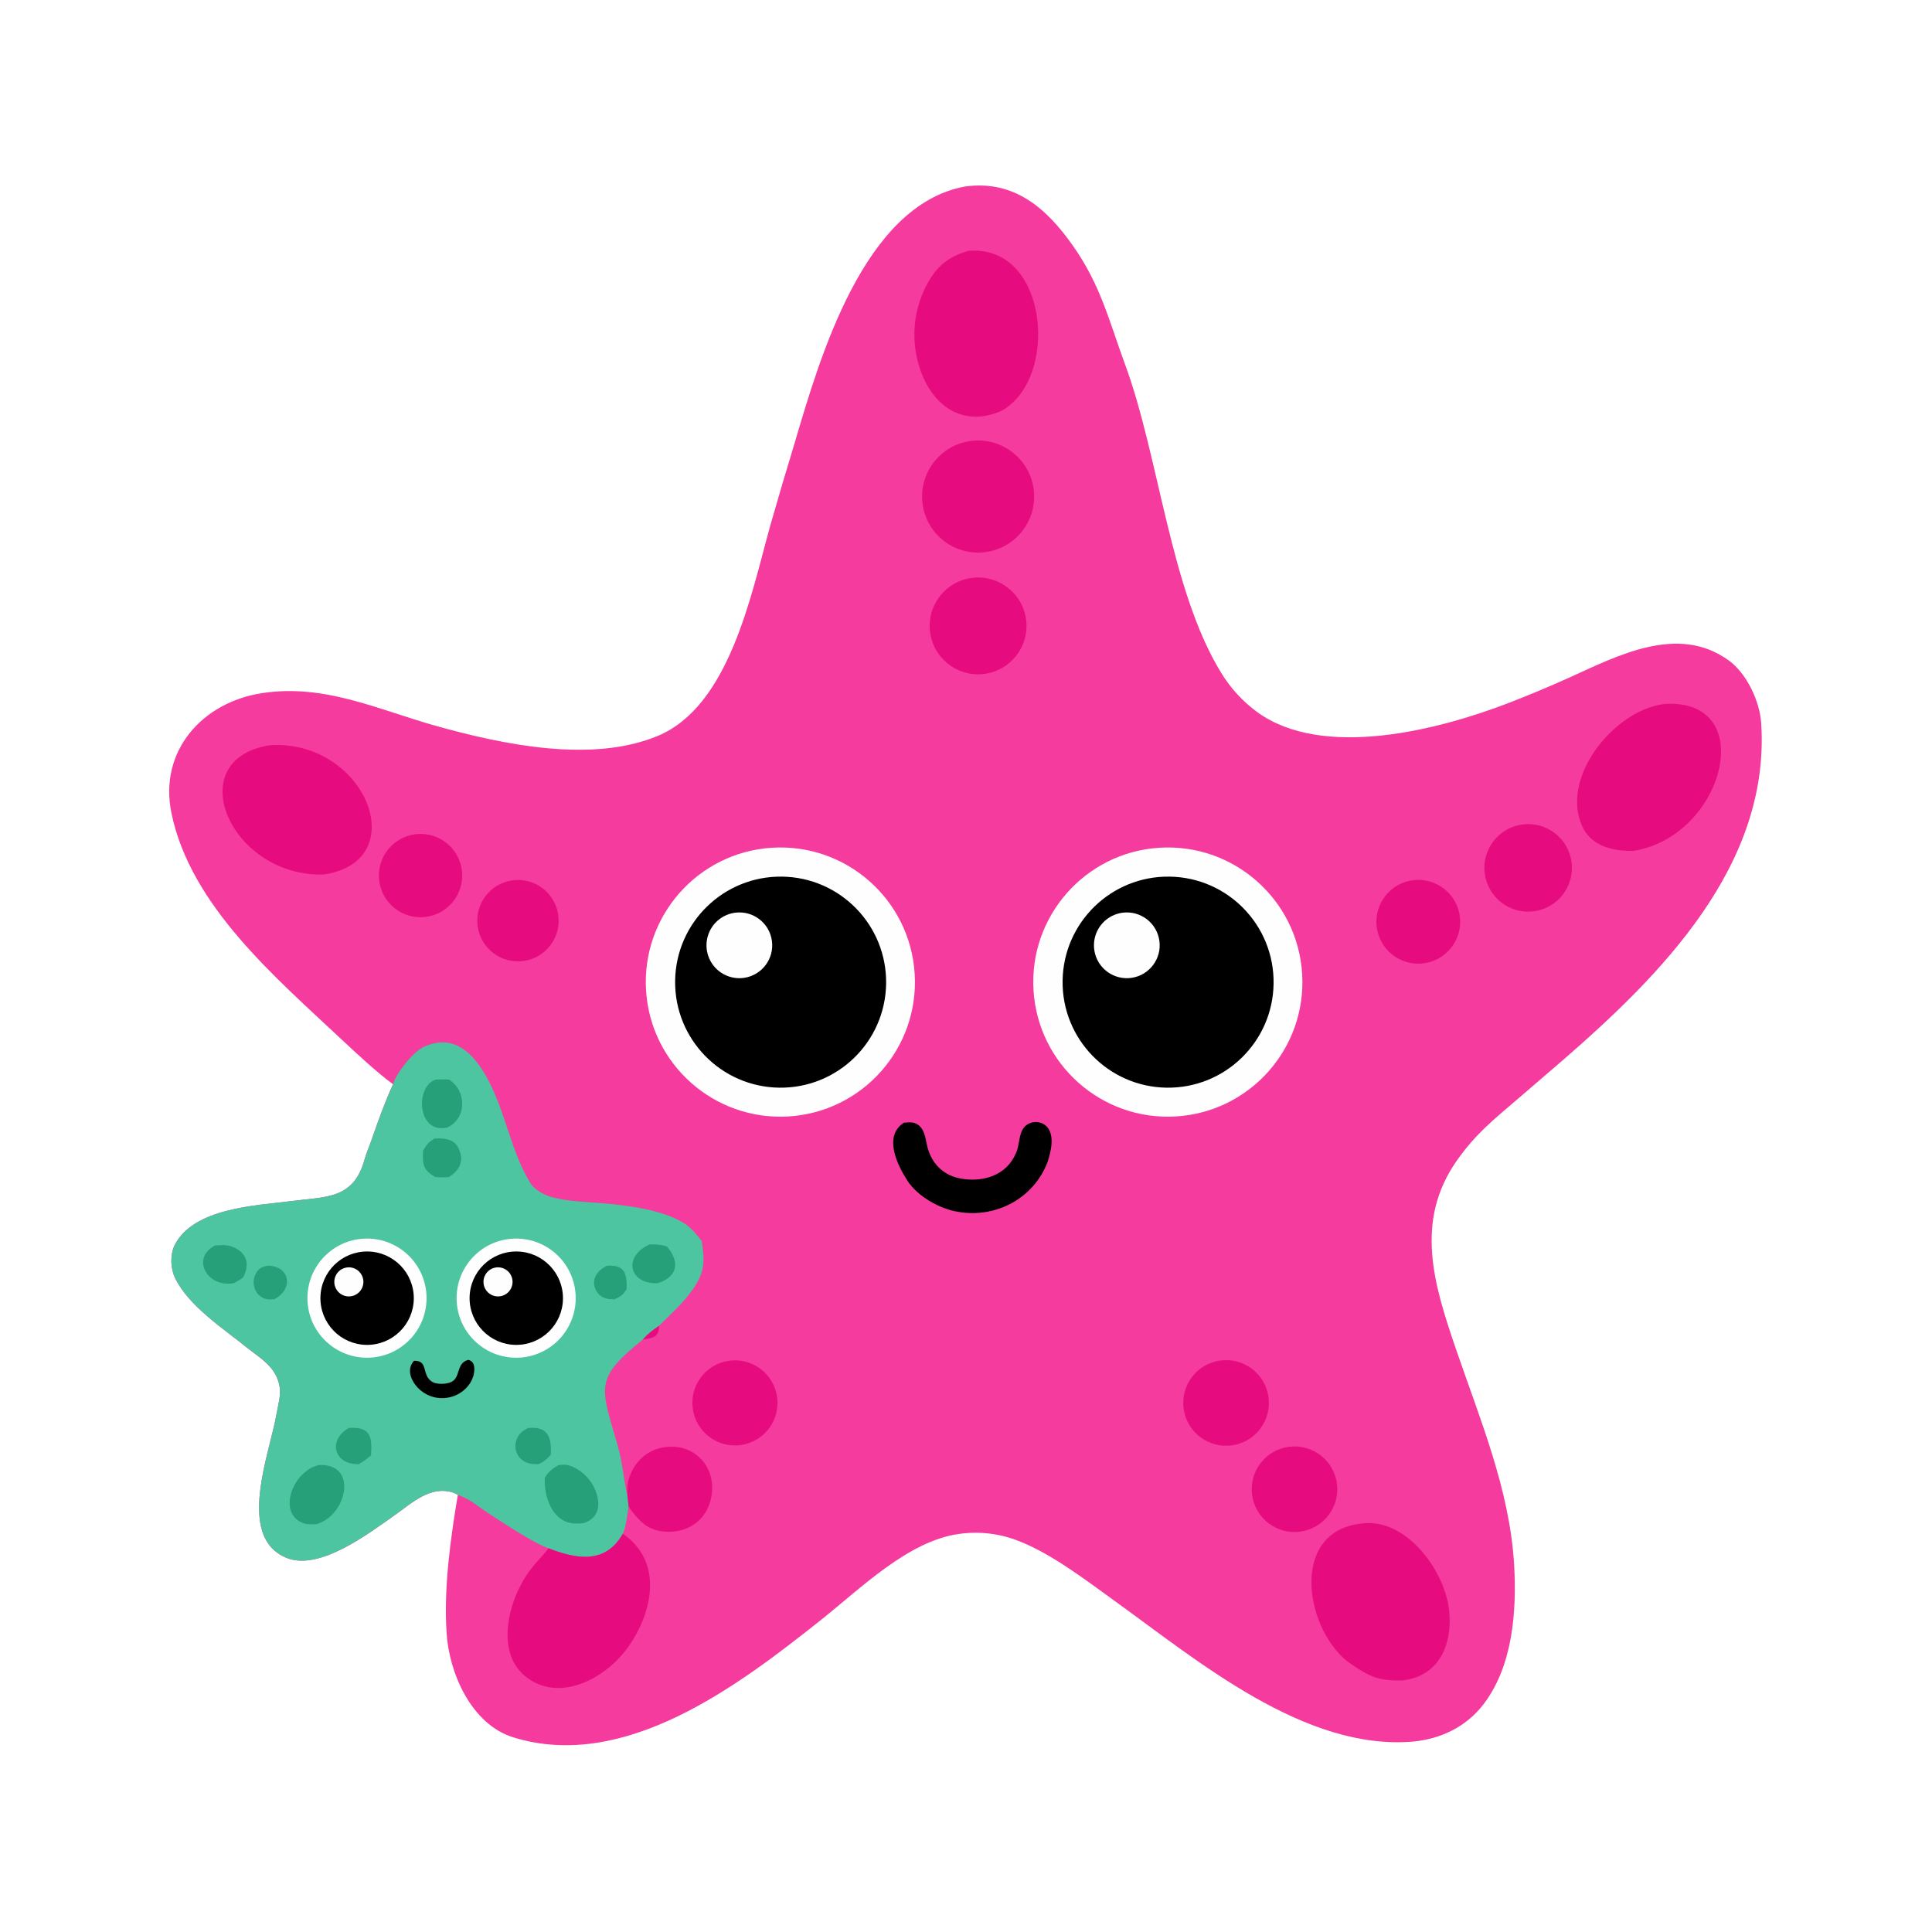
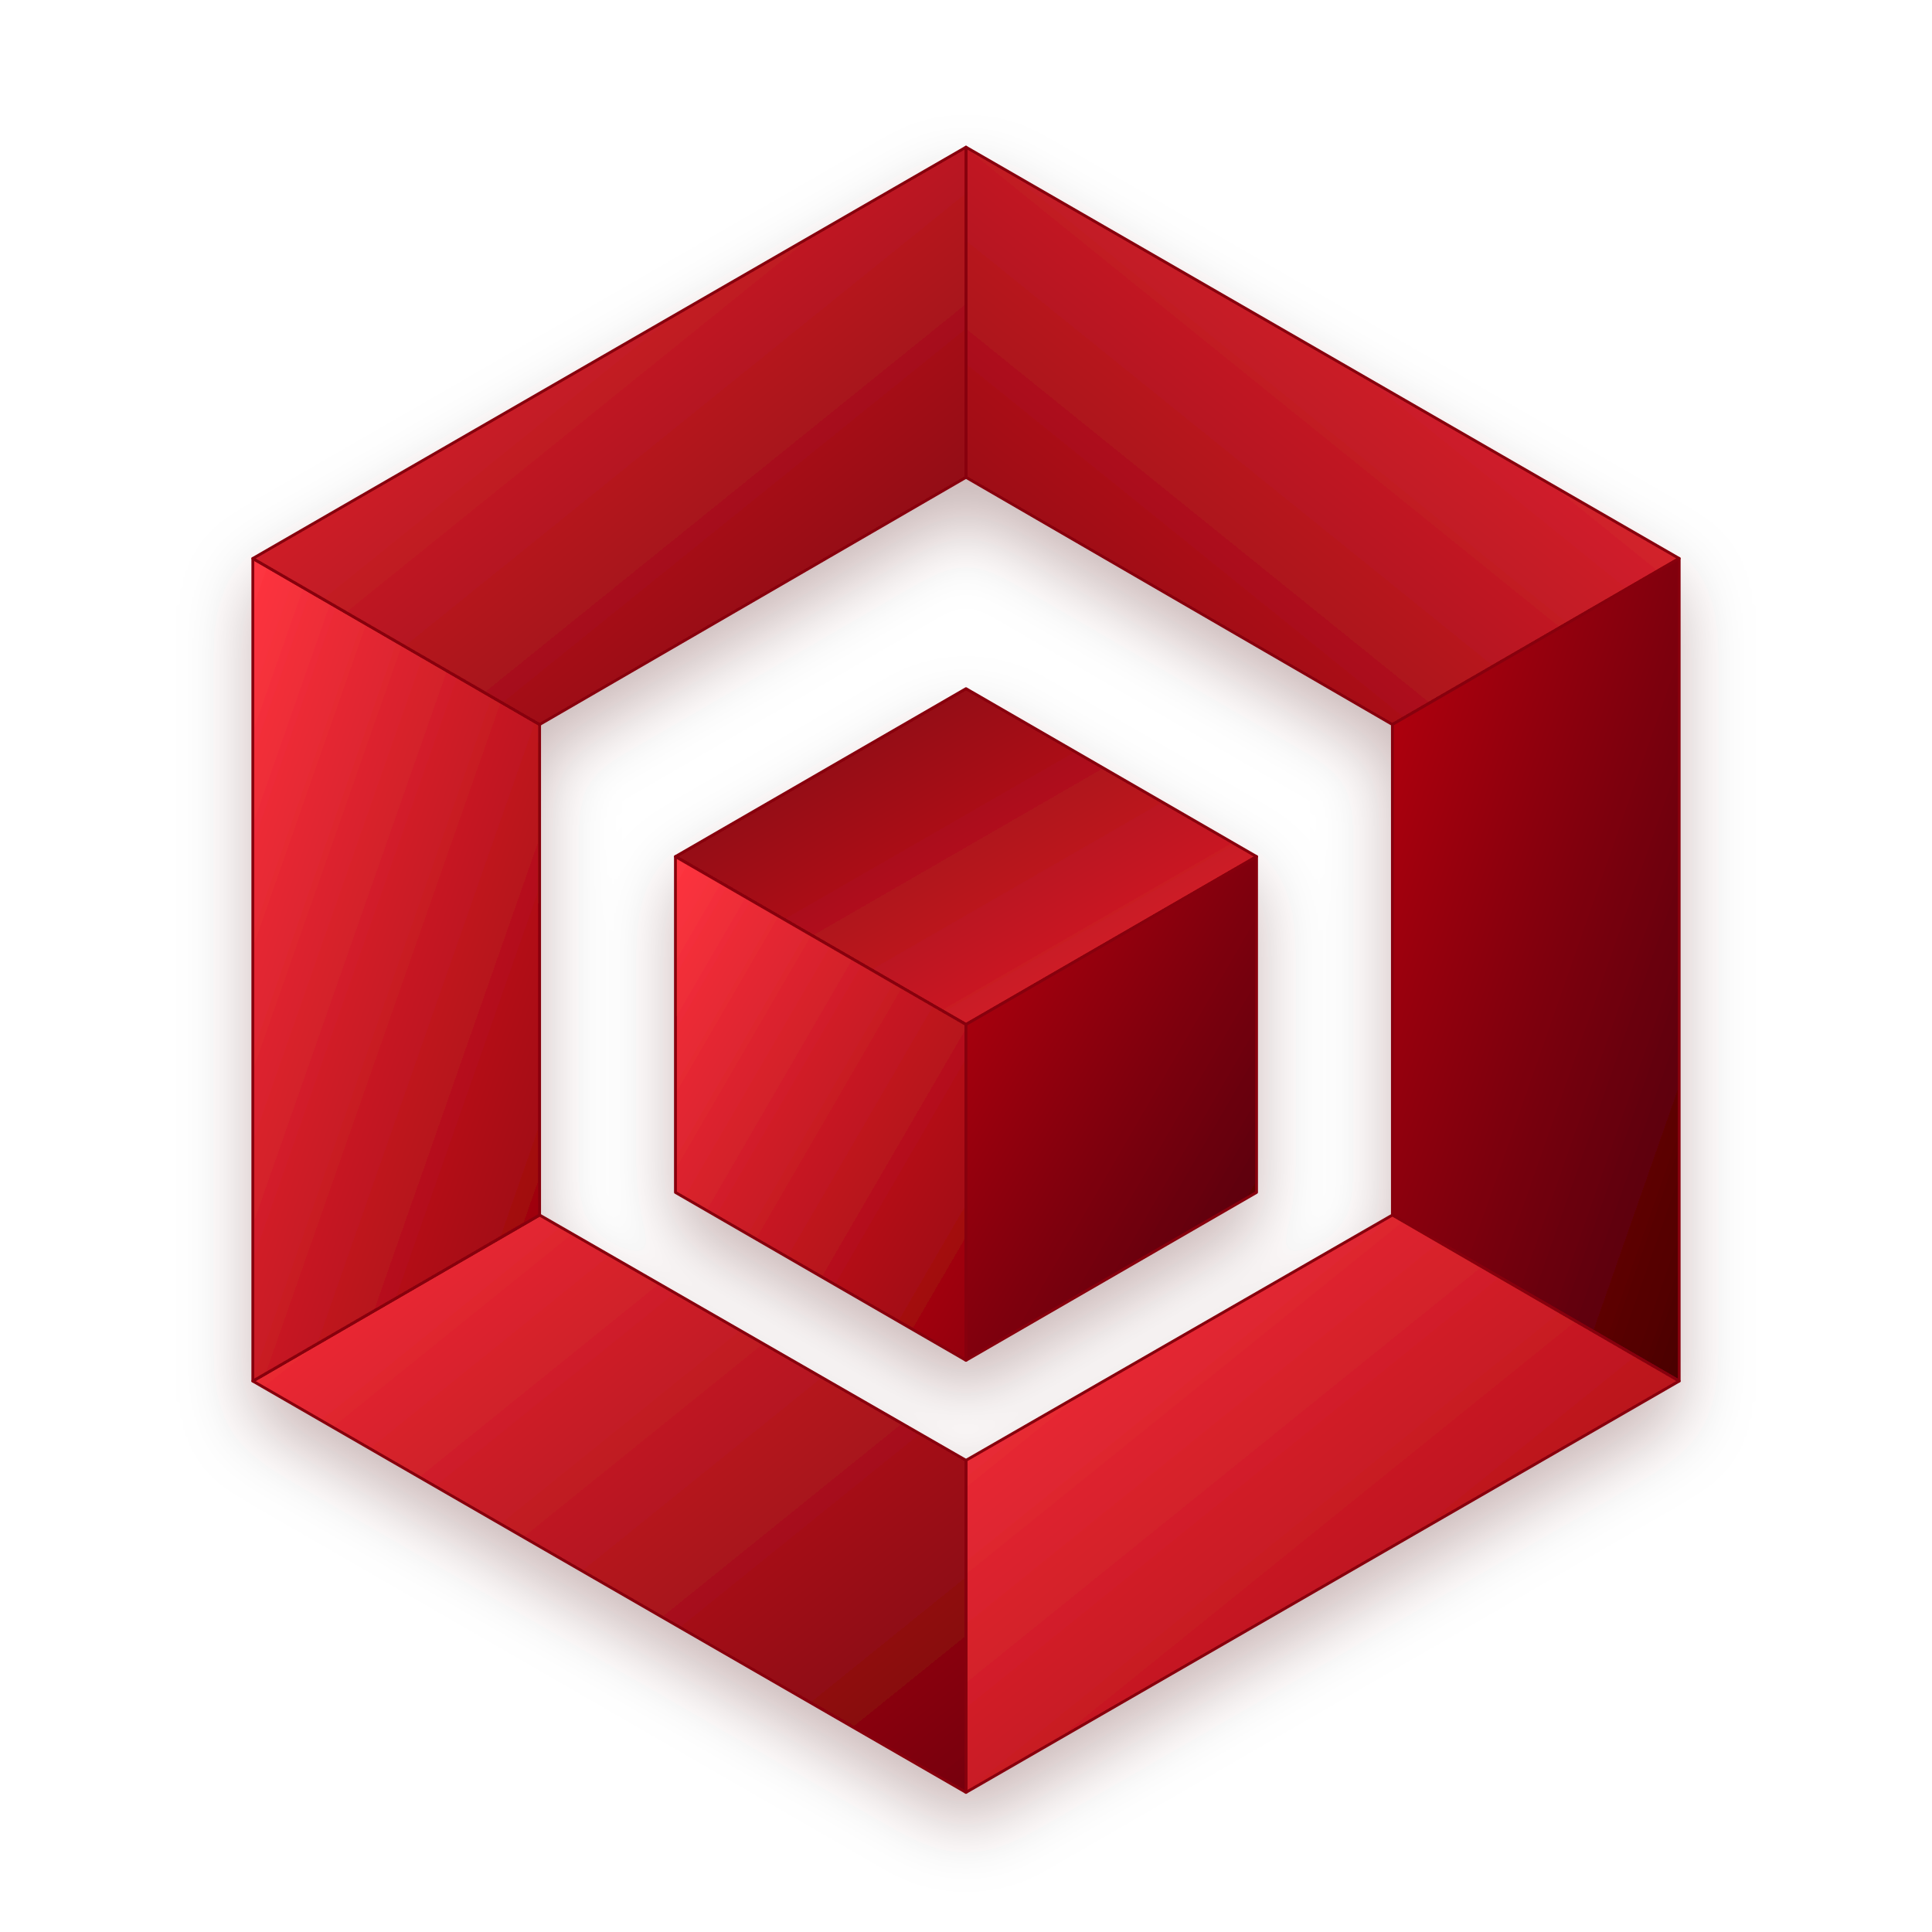
- <svg xmlns="http://www.w3.org/2000/svg" width="1024" height="1024" viewBox="0 0 1024 1024" fill="none">
-   <path d="M208.314 574.639L207.775 574.256C200.279 568.835 188.565 557.989 181.44 551.295C146.313 518.29 100.931 480.158 90.846 430.852C84.127 398.005 107.268 372.184 138.92 367.367C172.339 362.281 200.387 376.193 231.657 384.892C266.688 394.637 313.524 404.556 348.456 390.123C386.67 374.334 398.114 315.034 408.23 278.633C412.496 263.73 416.887 248.862 421.401 234.032C434.557 189.666 457.748 108.663 511.512 98.848C537.704 95.268 554.804 110.543 568.668 130.231C583.499 151.286 587.863 170.243 596.376 193.36C614.434 242.395 620.239 312.72 647.301 356.702C652.208 364.709 658.611 371.695 666.16 377.278C701.071 402.818 762.618 386.831 799.582 372.604C810.401 368.413 821.107 363.934 831.682 359.172C857.388 347.543 889.292 330.628 916.148 349.956C925.853 356.942 932.715 371.654 933.473 383.419C938.309 458.672 880.367 516.694 828.371 561.885L804.227 582.642C791.561 593.479 781.987 601.127 772.211 615.046C749.499 647.394 760.027 680.915 771.659 714.956C784.409 752.252 800.162 789.474 802.52 829.328C803.928 854.006 801.851 883.098 786.177 903.439C777.085 915.244 763.713 921.657 749.022 923.069C691.683 928.018 635.234 880.581 591.446 848.996C575.758 837.682 557.176 823.356 539.688 816.667C529.716 812.762 518.907 811.499 508.308 813.01C481.254 816.756 456.192 841.906 434.594 859.038C391.171 893.491 331.131 939.08 272.085 920.838C249.715 913.93 237.89 886.456 236.686 865.189C235.154 841.695 238.73 815.601 242.662 792.35C242.177 791.976 240.904 791.359 240.328 791.167C228.207 787.093 218.215 796.752 209.381 802.944C195.642 812.575 169.172 833.066 151.552 825.577C124.923 814.268 143.15 769.769 146.622 749.165C147.382 744.671 148.893 739.806 148.244 735.321C147.709 731.612 146.163 728.127 143.778 725.237C140.235 720.868 135.317 717.865 130.829 714.236C118.261 704.077 100.06 692.281 92.848 677.487C90.349 672.361 90.094 665.35 92.441 660.181C102.426 640.088 135.569 639.035 154.679 636.566C172.695 634.237 187.362 635.644 193.133 614.812C194.091 611.356 195.963 606.973 197.169 603.489C200.545 593.727 204.056 584.05 208.314 574.639Z" fill="#F53B9D" />
-   <path d="M208.315 574.639C209.839 569.041 218.811 557.539 224.681 554.841C240.202 547.698 250.629 557.885 257.772 570.622C268.032 588.923 270.436 609.77 281.298 627.347C283.281 630.556 288.578 633.371 292.108 634.419C301.252 636.926 310.507 636.963 319.757 637.772C333.108 638.937 351.253 641.252 362.6 648.334C366.207 650.583 369.422 654.54 371.932 657.721C373.598 668.708 373.739 674.189 366.806 683.937C361.796 690.985 355.395 696.57 349.367 702.65C345.552 705.386 343.834 706.49 340.717 709.989C314.826 730.915 318.282 734.699 327.379 766.13C330.104 775.55 330.483 784.198 332.572 793.014L333.201 798.608C332.523 802.467 331.724 809.82 330.121 812.921C320.793 829.169 305.684 826.419 290.775 820.619C283.367 818.257 265.363 806.321 258.424 801.765C252.802 798.08 249.431 794.736 242.662 792.35C242.177 791.976 240.905 791.359 240.329 791.167C228.207 787.093 218.215 796.751 209.382 802.944C195.643 812.574 169.172 833.065 151.552 825.577C124.924 814.268 143.151 769.768 146.623 749.165C147.383 744.67 148.894 739.806 148.245 735.321C147.709 731.612 146.164 728.127 143.778 725.237C140.236 720.868 135.317 717.865 130.829 714.236C118.262 704.077 100.061 692.281 92.848 677.487C90.349 672.361 90.095 665.349 92.441 660.181C102.426 640.088 135.57 639.035 154.68 636.566C172.695 634.236 187.362 635.644 193.133 614.812C194.091 611.355 195.963 606.973 197.169 603.488C200.545 593.727 204.056 584.05 208.315 574.639Z" fill="#4DC5A0" />
-   <path d="M168.773 776.494C190.268 775.269 183.762 803.431 167.716 807.841C164.872 807.925 162.22 808.145 159.681 806.887C149.284 801.742 153.674 787.402 160.63 781.204C163.814 778.365 165.011 777.776 168.773 776.494Z" fill="#26A079" />
-   <path d="M296.029 776.514C299.113 776.242 300.47 776.121 303.369 777.355C308.901 779.764 313.268 784.245 315.535 789.834C318.553 797.453 317.625 804.394 309.36 807.341C307.811 807.514 306.25 807.566 304.693 807.495C292.738 806.995 288.186 793.281 288.77 783.09C291.066 779.68 292.604 778.557 296.029 776.514Z" fill="#26A079" />
-   <path d="M230.848 572.221C233.186 572.039 235.563 572.128 237.913 572.16C247.387 577.918 247.575 592.815 237.042 597.628C221.037 601.257 219.916 575.851 230.848 572.221Z" fill="#26A079" />
-   <path d="M114.038 660.12C118.182 659.905 121.248 659.554 125.046 661.659C131.584 665.279 132.092 671.261 128.681 677.276C127.274 678.235 125.489 679.227 124.004 680.101C109.514 682.693 101.139 666.594 114.038 660.12Z" fill="#26A079" />
-   <path d="M344.327 659.611C347.702 659.395 350.255 659.69 353.484 660.635C360.343 668.712 359.409 676.664 348.605 680.125C333.222 680.733 330.102 665.756 344.327 659.611Z" fill="#26A079" />
-   <path d="M219.422 721.238C227.414 720.985 223.054 728.908 229.339 732.566C231.675 733.796 236.149 733.618 238.497 732.781C244.56 730.625 241.31 722.688 248.143 720.747C252.164 721.645 251.634 726.303 250.894 729.343C250.407 730.681 249.764 732.243 248.955 733.403C246.147 737.5 241.735 740.209 236.814 740.868C231.91 741.584 226.931 740.199 223.1 737.056C218.536 733.333 214.795 726.341 219.422 721.238Z" fill="black" />
-   <path d="M230.194 603.465C234.786 603.166 240.244 603.484 242.65 607.89C246.432 614.812 243.836 620.462 237.68 623.919C235.394 624.106 233.078 623.966 230.78 623.895C223.985 620.009 224.017 617.113 224.226 609.92C226.111 606.641 227.036 605.514 230.194 603.465Z" fill="#26A079" />
-   <path d="M279.941 756.874C290.642 755.737 292.417 762.07 291.909 771.088C289.611 773.553 288.538 774.586 285.501 776.032C281.054 776.214 276.916 775.325 274.465 771.186C273.116 768.903 272.802 766.153 273.604 763.628C274.749 759.933 276.723 758.52 279.941 756.874Z" fill="#26A079" />
-   <path d="M184.917 756.836C196.422 756.027 197.404 761.696 196.62 771.378C194.357 773.454 192.84 774.371 190.267 776.041C176.666 776.354 173.76 763.066 184.917 756.836Z" fill="#26A079" />
-   <path d="M141.648 670.85C153.661 670.733 155.879 683.156 145.441 688.581C143.519 688.829 141.425 688.843 139.628 688.029C137.382 686.996 135.674 685.064 134.924 682.707C134.045 680.059 134.348 677.16 135.754 674.751C137.291 672.117 138.879 671.528 141.648 670.85Z" fill="#26A079" />
-   <path d="M321.766 670.859C322.156 670.836 322.547 670.822 322.938 670.812C331.825 670.611 332.326 676.355 332.099 683.431C329.982 686.383 329.069 687.192 325.763 688.651C324.112 688.665 322.889 688.642 321.271 688.216C318.935 687.604 316.972 686.023 315.88 683.866C312.953 678.188 316.596 673.277 321.766 670.859Z" fill="#26A079" />
-   <path d="M330.121 812.921C351.649 827.762 346.04 854.263 333.098 872.743C322 888.589 298.34 902.284 280.221 889.847C261.55 877.027 269.439 848.094 280.395 832.944C283.6 828.51 287.566 824.796 290.775 820.62C305.684 826.419 320.793 829.17 330.121 812.921Z" fill="#E60C7F" />
-   <path d="M332.571 793.015C332.378 788.576 332.341 785.896 334.063 781.64C337.844 772.299 345.921 766.747 356.036 766.766C368.787 766.79 378.185 777.182 377.436 789.806C376.754 803.992 365.734 813.188 351.728 811.733C343.99 810.929 340.003 807.374 335.403 801.574C334.631 800.615 333.896 799.624 333.201 798.609L332.571 793.015Z" fill="#E60C7F" />
-   <path d="M349.366 702.65C349.073 709.245 346.033 709.03 340.716 709.989C343.833 706.49 345.552 705.387 349.366 702.65Z" fill="#E60C7F" />
-   <path d="M721.44 807.537C744.705 804.085 765.083 831.55 767.88 852.116C770.34 870.235 763.601 888.463 743.133 890.689C730.766 890.815 726.636 889.052 716.407 882.218C691.931 865.872 682.418 811.812 721.44 807.537Z" fill="#E60C7F" />
-   <path d="M513.098 132.984C552.826 129.498 560.305 190.521 537.414 212.767C532.358 217.685 529.173 218.896 522.419 220.389C504.529 223.385 492.424 210.736 487.42 194.923C482.662 180.347 484.028 164.462 491.208 150.913C496.423 141.111 502.578 136.148 513.098 132.984Z" fill="#E60C7F" />
-   <path d="M883.488 373.034C932.453 371.208 913.571 443.307 865.859 450.972C854.718 451.19 842.791 448.575 838.104 436.854C827.436 410.169 857.272 374.97 883.488 373.034Z" fill="#E60C7F" />
-   <path d="M143.248 394.964C193.554 391.929 219.573 456.112 171.828 463.485C122.154 465.224 94.909 402.326 143.248 394.964Z" fill="#E60C7F" />
-   <path d="M513.701 233.861C529.983 231.238 545.286 242.387 547.779 258.692C550.277 274.997 539.005 290.211 522.681 292.577C506.54 294.917 491.531 283.799 489.062 267.675C486.597 251.551 497.593 236.455 513.701 233.861Z" fill="#E60C7F" />
-   <path d="M513.561 306.543C527.415 303.878 540.824 312.896 543.574 326.732C546.329 340.568 537.4 354.033 523.579 356.875C509.636 359.744 496.021 350.713 493.243 336.751C490.464 322.789 499.58 309.233 513.561 306.543Z" fill="#E60C7F" />
-   <path d="M479.039 595.093C481.923 594.822 484.459 594.476 486.863 596.375C490.315 599.097 490.507 603.849 491.512 607.792C493.87 617.048 500.282 623.212 509.66 624.751C521.358 626.669 533.458 622.922 538.43 611.286C540.764 606.543 539.552 599.139 544.538 595.982C548.448 593.503 554.028 594.723 556.138 598.98C558.631 604.003 556.858 610.57 555.324 615.607C548.107 635.051 528.041 645.752 507.957 642.328C498.177 640.78 486.377 634.223 480.891 625.691C475.437 617.212 468.172 602.17 479.039 595.093Z" fill="black" />
-   <path d="M807.225 436.948C819.938 435.444 831.472 444.519 832.997 457.23C834.521 469.941 825.462 481.486 812.754 483.031C800.017 484.579 788.441 475.497 786.912 462.758C785.382 450.018 794.484 438.456 807.225 436.948Z" fill="#E60C7F" />
-   <path d="M648.611 720.924C661.165 720.241 671.88 729.886 672.517 742.44C673.153 754.998 663.461 765.676 650.908 766.261C638.42 766.845 627.807 757.22 627.175 744.736C626.544 732.248 636.128 721.602 648.611 720.924Z" fill="#E60C7F" />
-   <path d="M681.16 767.186C693.339 764.46 705.43 772.088 708.218 784.254C711.005 796.414 703.442 808.547 691.291 811.4C679.055 814.267 666.815 806.639 664.008 794.384C661.197 782.135 668.891 769.932 681.16 767.186Z" fill="#E60C7F" />
-   <path d="M383.948 721.71C396.037 718.623 408.338 725.934 411.4 738.029C414.462 750.129 407.121 762.412 395.018 765.447C382.954 768.473 370.717 761.158 367.665 749.1C364.612 737.042 371.897 724.793 383.948 721.71Z" fill="#E60C7F" />
-   <path d="M747.081 466.845C759.059 464.286 770.846 471.905 773.428 483.876C776.014 495.847 768.418 507.65 756.454 510.26C744.452 512.877 732.605 505.255 730.014 493.248C727.423 481.241 735.07 469.411 747.081 466.845Z" fill="#E60C7F" />
-   <path d="M221.035 442.073C233.082 441.05 243.71 449.907 244.877 461.941C246.043 473.974 237.314 484.708 225.295 486.019C217.392 486.88 209.635 483.426 204.988 476.974C200.341 470.524 199.522 462.072 202.844 454.848C206.164 447.625 213.113 442.745 221.035 442.073Z" fill="#E60C7F" />
-   <path d="M273.457 466.429C285.414 465.832 295.572 475.085 296.089 487.046C296.607 499.008 287.287 509.104 275.322 509.542C263.469 509.977 253.487 500.763 252.974 488.912C252.462 477.062 261.61 467.019 273.457 466.429Z" fill="#E60C7F" />
-   <path d="M614.288 449.332C653.717 446.734 687.743 476.697 690.166 516.149C692.589 555.601 662.486 589.506 623.035 591.753C583.83 593.992 550.193 564.106 547.784 524.899C545.377 485.692 575.104 451.913 614.288 449.332Z" fill="#FEFEFE" />
-   <path d="M619.877 464.629C650.751 465.05 675.441 490.422 675.029 521.305C674.618 552.189 649.261 576.894 618.388 576.492C587.5 576.09 562.789 550.712 563.2 519.815C563.612 488.918 588.99 464.208 619.877 464.629Z" fill="black" />
-   <path d="M595.036 483.748C604.506 482.54 613.184 489.181 614.494 498.64C615.805 508.099 609.26 516.852 599.819 518.265C593.62 519.193 587.4 516.718 583.533 511.784C579.665 506.85 578.746 500.217 581.126 494.417C583.506 488.617 588.818 484.542 595.036 483.748Z" fill="#FEFEFE" />
-   <path d="M408.921 449.332C448.35 446.734 482.376 476.697 484.799 516.149C487.222 555.601 457.119 589.506 417.669 591.753C378.464 593.992 344.826 564.106 342.418 524.899C340.01 485.692 369.737 451.913 408.921 449.332Z" fill="#FEFEFE" />
-   <path d="M414.511 464.629C445.384 465.05 470.074 490.422 469.663 521.305C469.251 552.189 443.895 576.894 413.021 576.492C382.133 576.09 357.422 550.712 357.834 519.815C358.245 488.918 383.623 464.208 414.511 464.629Z" fill="black" />
-   <path d="M389.669 483.748C399.139 482.54 407.817 489.181 409.128 498.64C410.439 508.099 403.894 516.852 394.452 518.265C388.253 519.193 382.034 516.718 378.166 511.784C374.299 506.85 373.379 500.217 375.759 494.417C378.139 488.617 383.451 484.542 389.669 483.748Z" fill="#FEFEFE" />
-   <path d="M192.439 656.54C209.889 655.39 224.948 668.65 226.021 686.111C227.093 703.571 213.77 718.576 196.311 719.571C178.96 720.562 164.073 707.335 163.007 689.983C161.942 672.632 175.098 657.682 192.439 656.54Z" fill="#FEFEFE" />
-   <path d="M194.913 663.309C208.576 663.496 219.503 674.725 219.321 688.393C219.139 702.06 207.917 712.994 194.253 712.816C180.584 712.638 169.647 701.407 169.829 687.733C170.012 674.059 181.243 663.123 194.913 663.309Z" fill="black" />
-   <path d="M183.919 671.771C188.11 671.236 191.951 674.176 192.531 678.362C193.111 682.548 190.214 686.422 186.036 687.047C183.292 687.458 180.54 686.363 178.828 684.179C177.116 681.995 176.71 679.06 177.763 676.493C178.816 673.926 181.167 672.123 183.919 671.771Z" fill="#FEFEFE" />
-   <path d="M271.5 656.54C288.95 655.39 304.009 668.65 305.082 686.111C306.154 703.571 292.831 718.576 275.372 719.571C258.021 720.562 243.134 707.335 242.068 689.983C241.003 672.632 254.159 657.682 271.5 656.54Z" fill="#FEFEFE" />
-   <path d="M273.974 663.309C287.638 663.496 298.565 674.725 298.383 688.393C298.201 702.06 286.979 712.994 273.315 712.816C259.645 712.638 248.709 701.407 248.891 687.733C249.073 674.059 260.305 663.123 273.974 663.309Z" fill="black" />
-   <path d="M262.98 671.771C267.172 671.236 271.012 674.176 271.592 678.362C272.172 682.548 269.276 686.422 265.097 687.047C262.354 687.458 259.601 686.363 257.89 684.179C256.178 681.995 255.771 679.06 256.824 676.493C257.878 673.926 260.229 672.123 262.98 671.771Z" fill="#FEFEFE" />
+ <svg xmlns="http://www.w3.org/2000/svg" viewBox="0 0 1024 1024" role="img" aria-labelledby="title">
+   <defs>
+     <linearGradient id="topLeft" x1="0" y1="0" x2="1" y2="1">
+       <stop offset="0" stop-color="#ff303b" />
+       <stop offset="1" stop-color="#760008" />
+     </linearGradient>
+     <linearGradient id="topRight" x1="0" y1="1" x2="1" y2="0">
+       <stop offset="0" stop-color="#830008" />
+       <stop offset="1" stop-color="#ff3340" />
+     </linearGradient>
+     <linearGradient id="sideLight" x1="0" y1="0" x2="1" y2="1">
+       <stop offset="0" stop-color="#ff3540" />
+       <stop offset="1" stop-color="#930009" />
+     </linearGradient>
+     <linearGradient id="sideDark" x1="0" y1="0" x2="1" y2="1">
+       <stop offset="0" stop-color="#b80012" />
+       <stop offset="1" stop-color="#4a0004" />
+     </linearGradient>
+     <linearGradient id="centerTop" x1="0" y1="0" x2="1" y2="1">
+       <stop offset="0" stop-color="#7a0008" />
+       <stop offset="1" stop-color="#e92430" />
+     </linearGradient>
+     <filter id="softShadow" x="-20%" y="-20%" width="140%" height="150%">
+       <feDropShadow dx="0" dy="18" stdDeviation="18" flood-color="#430005" flood-opacity=".28" />
+     </filter>
+   </defs>
+   <g filter="url(#softShadow)" stroke="#870009" stroke-width="1.5" stroke-linejoin="round">
+     <path d="M512 78 890 296 738 384 512 253Z" fill="url(#topRight)" />
+     <path d="M890 296v436l-152-88V384Z" fill="url(#sideDark)" />
+     <path d="m890 732-378 218V774l226-130Z" fill="url(#sideLight)" />
+     <path d="M512 950 134 732l152-88 226 130Z" fill="url(#topLeft)" />
+     <path d="M134 732V296l152 88v260Z" fill="url(#sideLight)" />
+     <path d="M134 296 512 78v175L286 384Z" fill="url(#topLeft)" />
+     <path d="m512 365 154 89-154 89-154-89Z" fill="url(#centerTop)" />
+     <path d="m358 454 154 89v178l-154-89Z" fill="url(#sideLight)" />
+     <path d="m512 543 154-89v178l-154 89Z" fill="url(#sideDark)" />
+   </g>
</svg>
